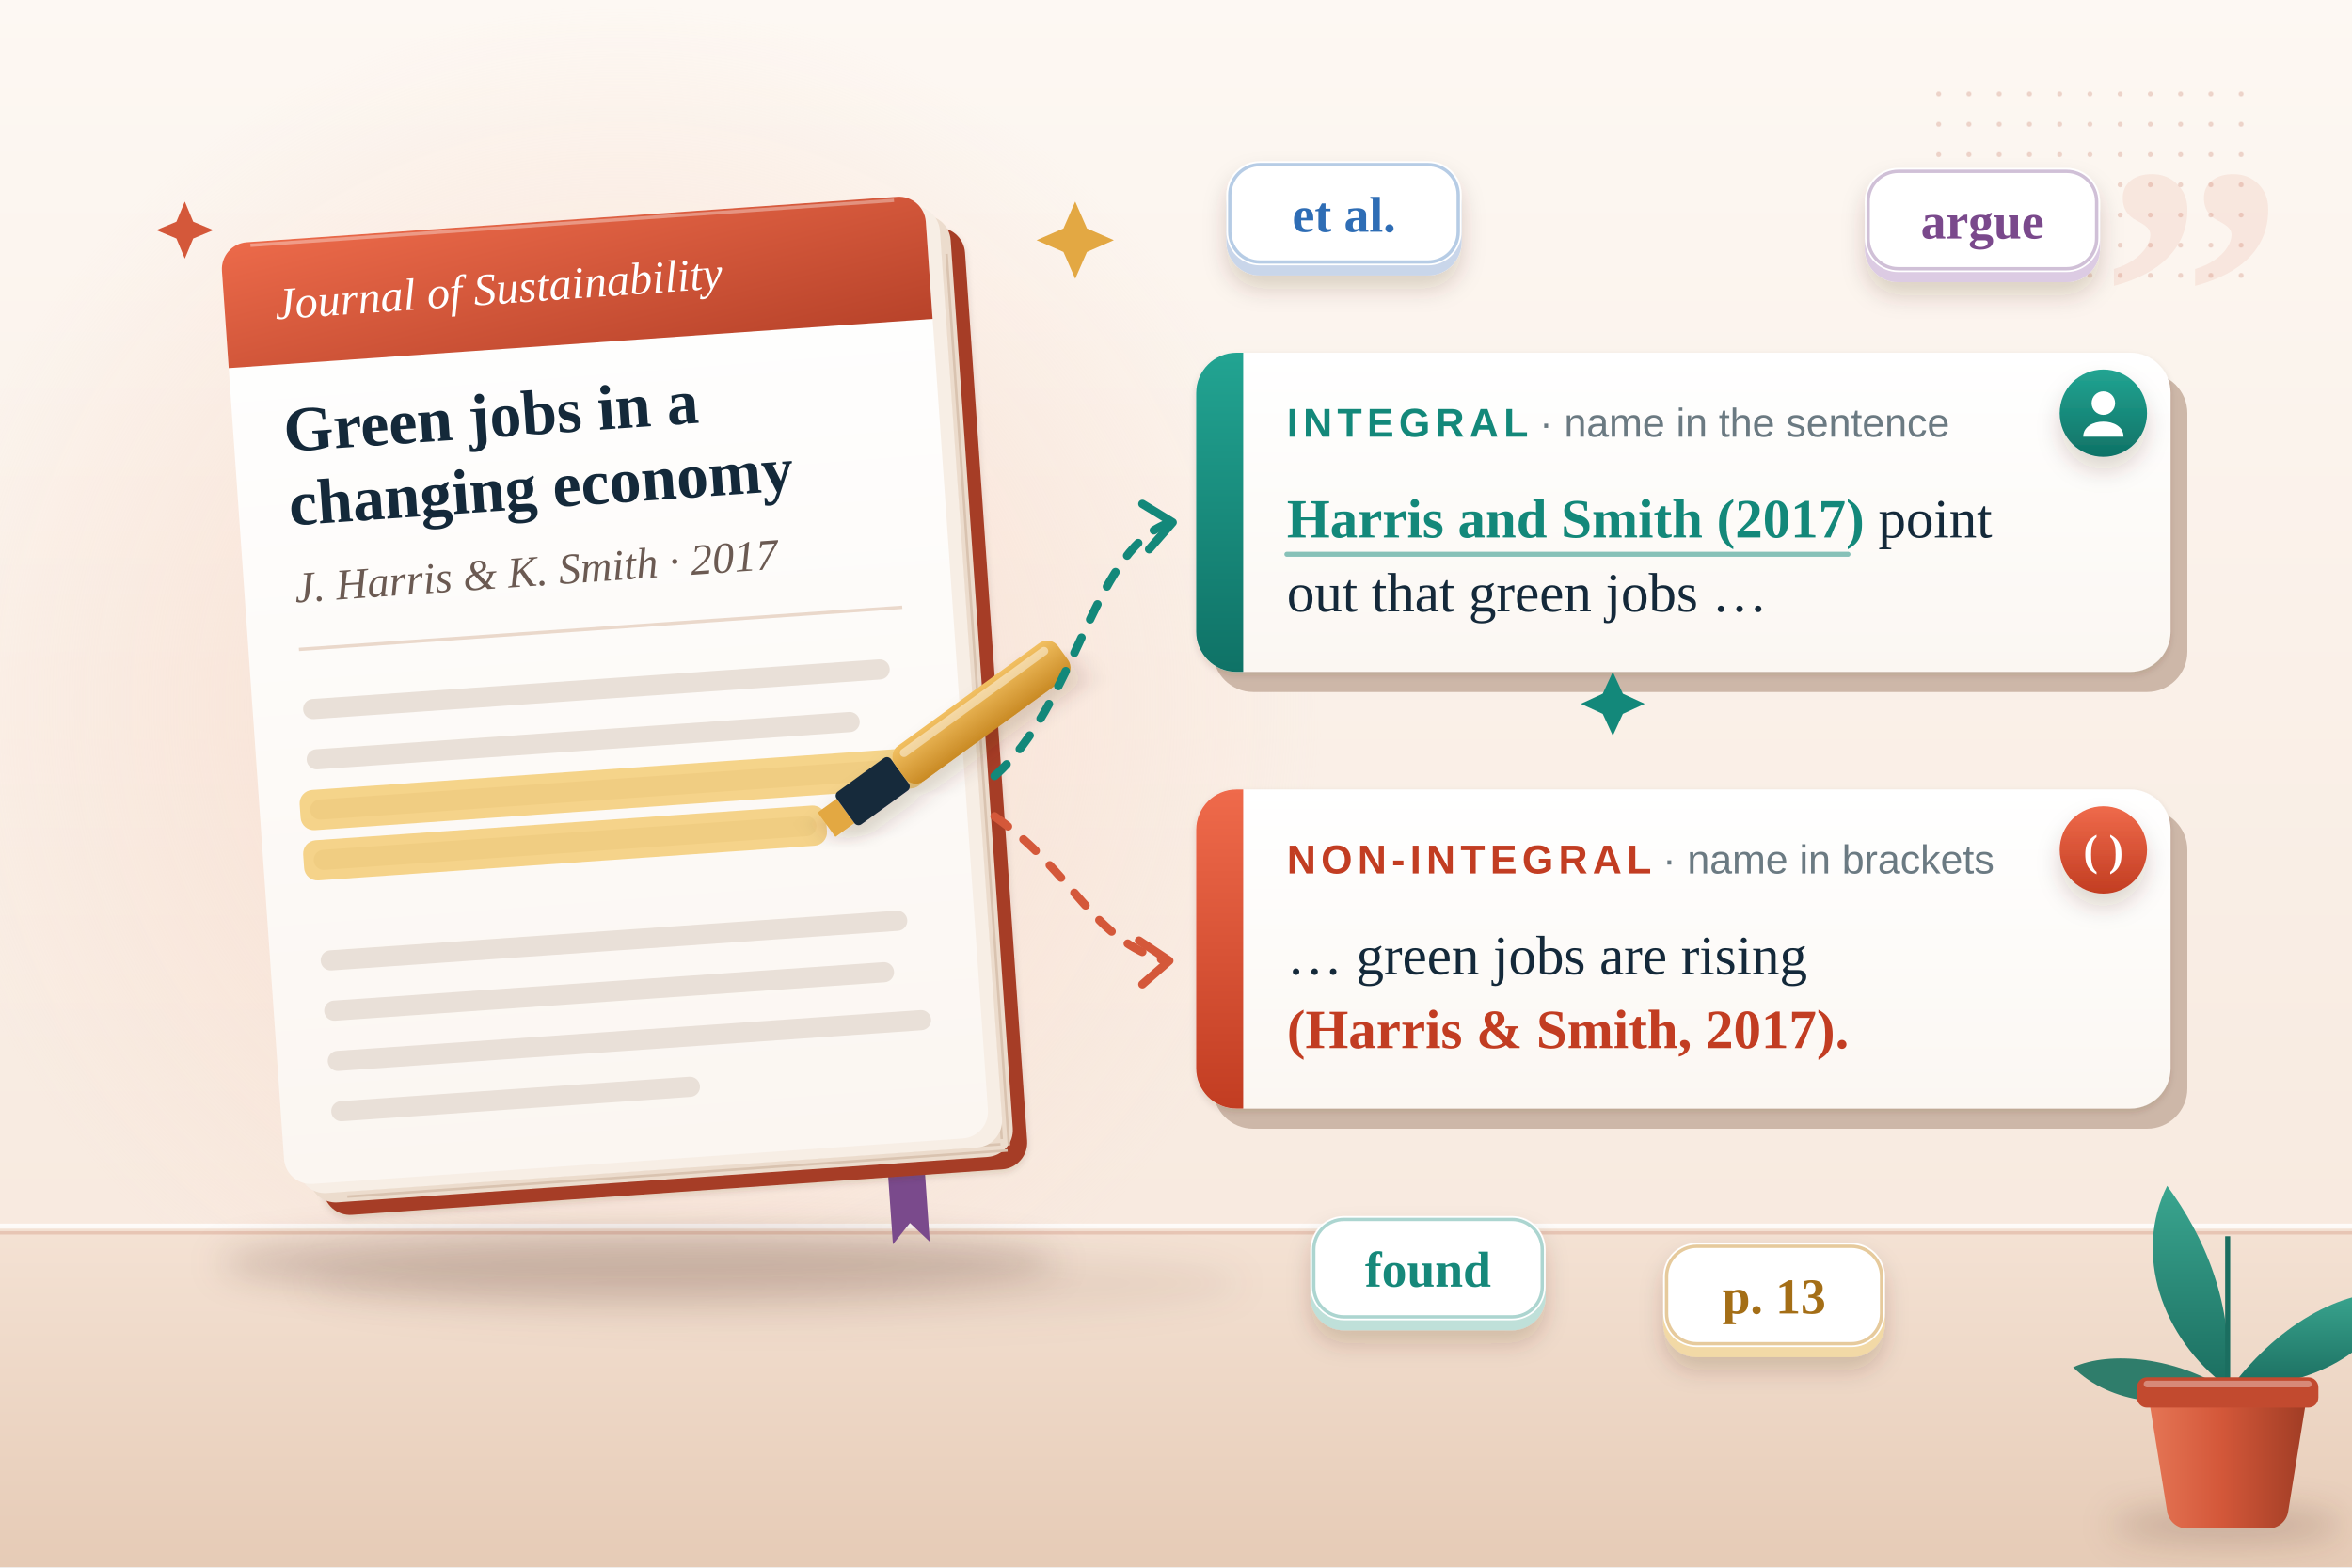
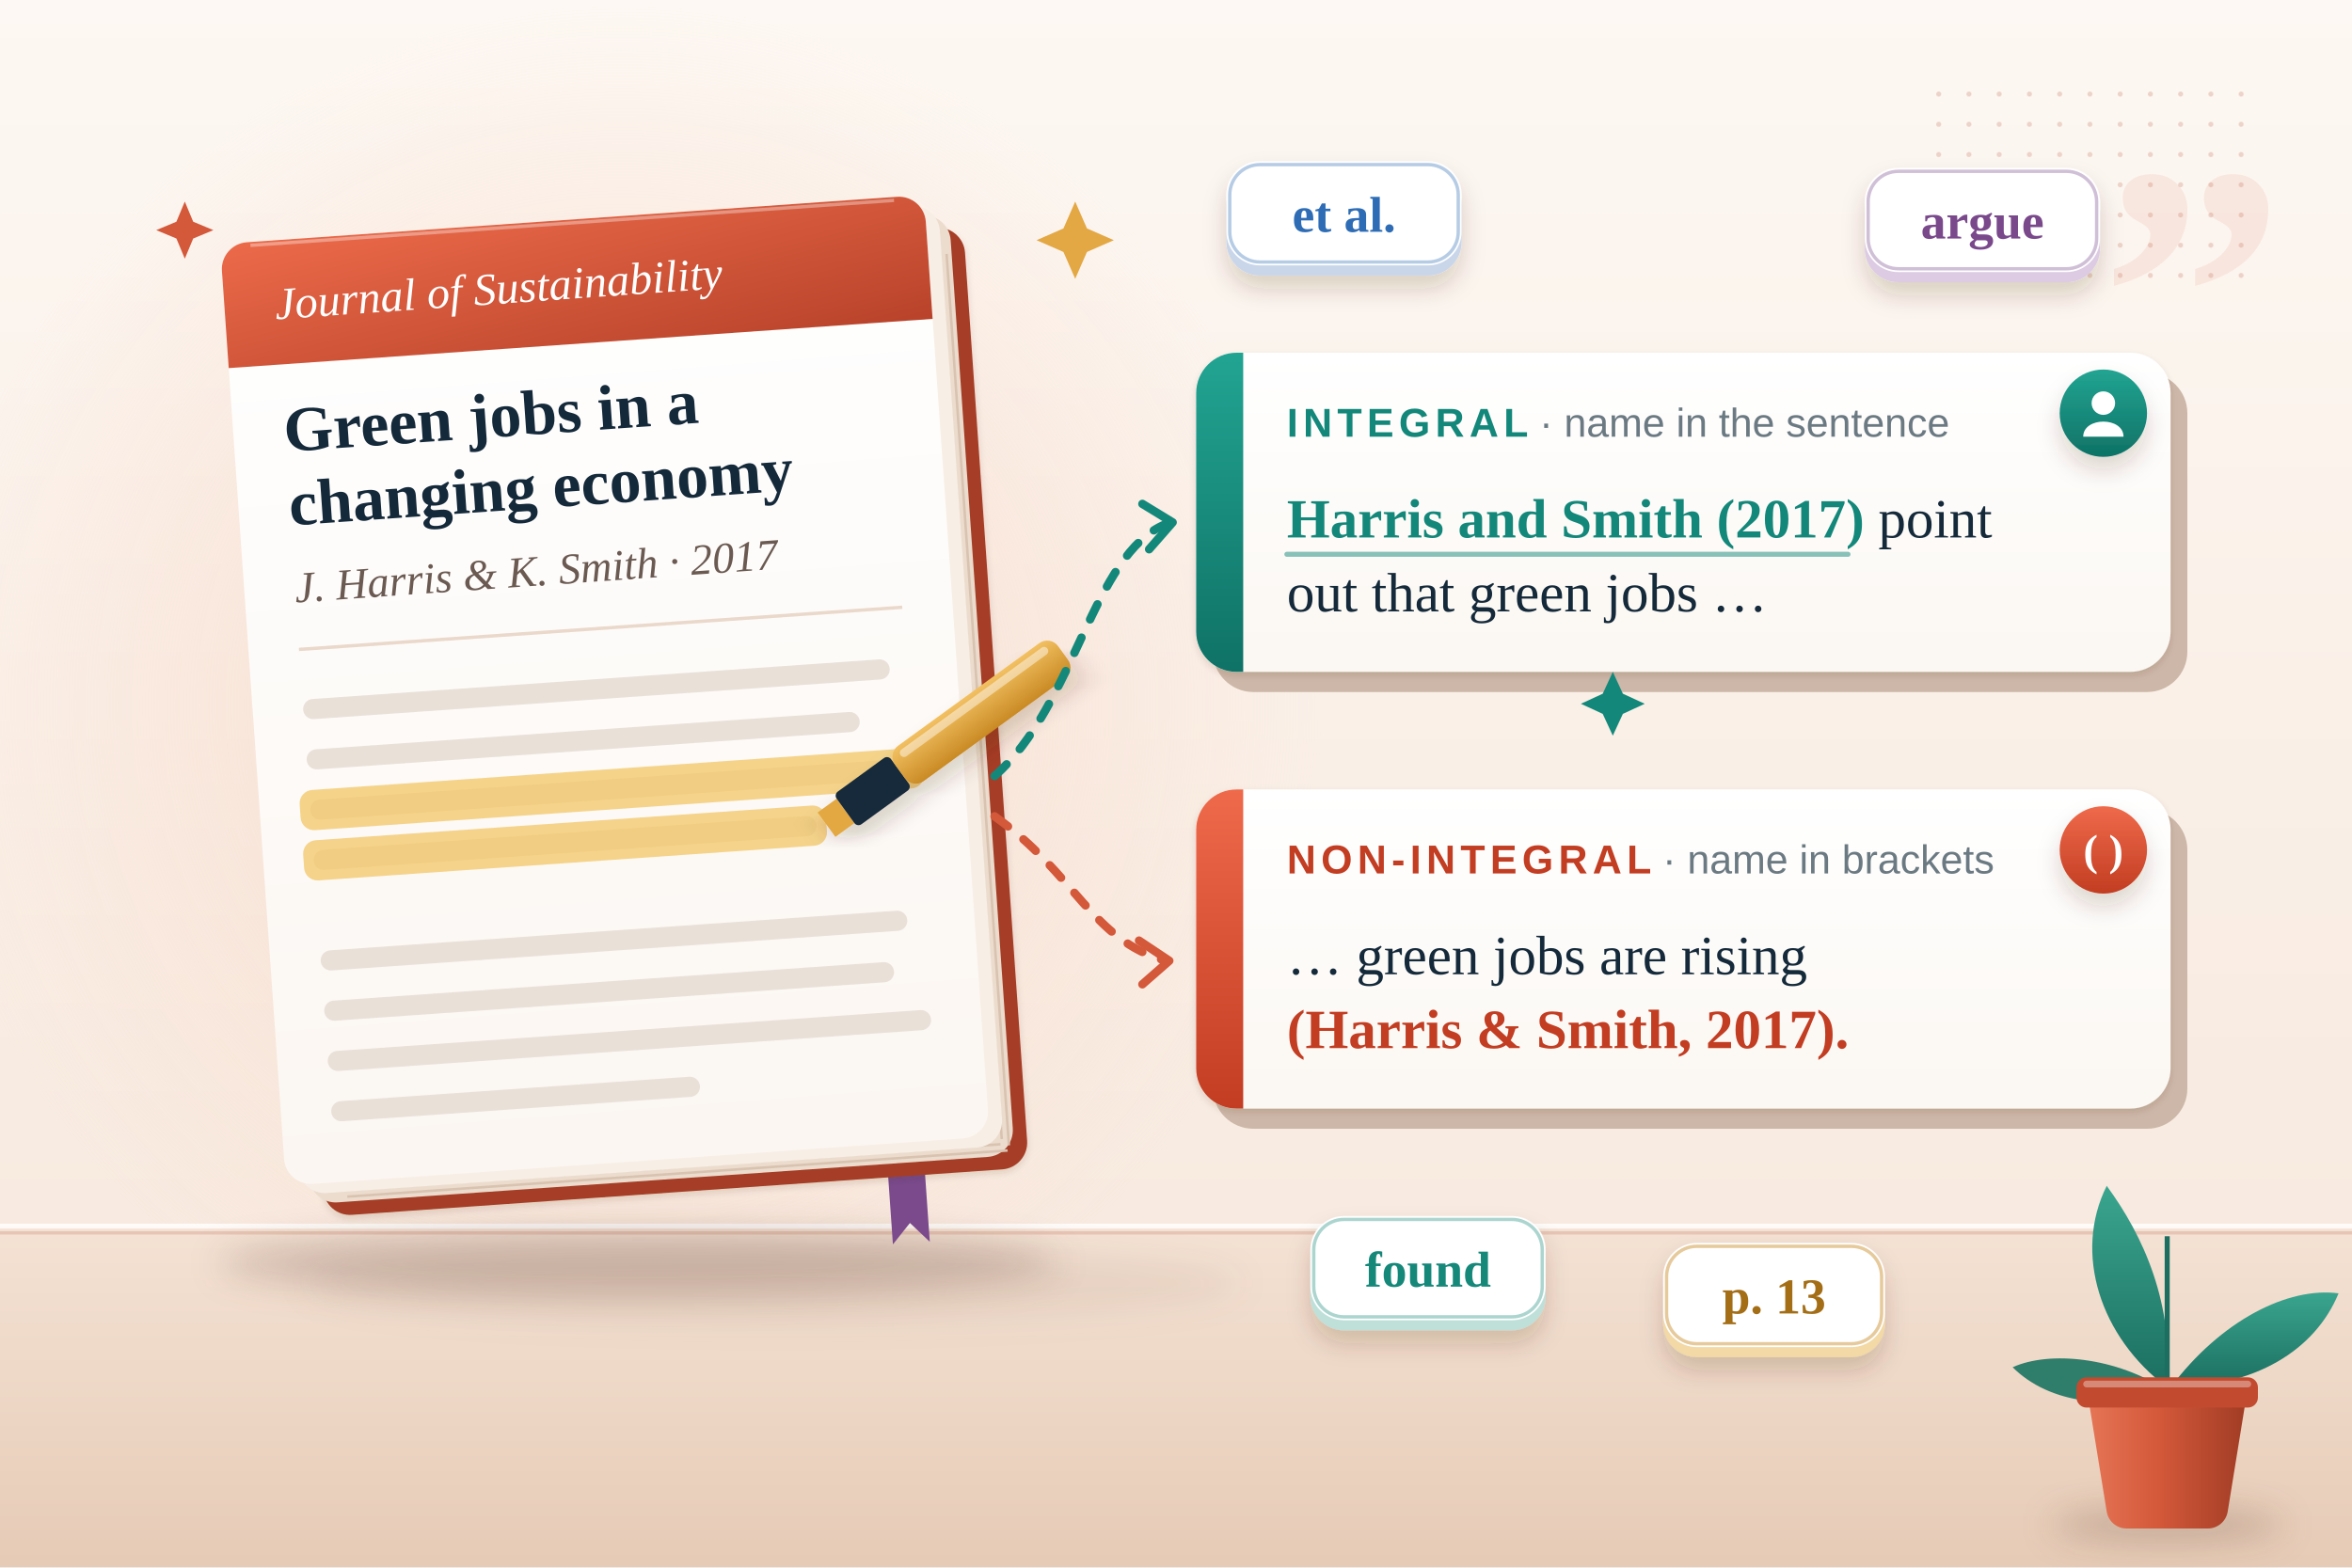
<svg xmlns="http://www.w3.org/2000/svg" viewBox="0 0 1400 933" role="img" aria-labelledby="ha-t">
  <style>
  .ha-fl { animation: ha-fl 6s ease-in-out infinite; } .ha-d2 { animation-delay: -2s; } .ha-d3 { animation-delay: -4s; }
  .ha-tw { animation: ha-tw 3.2s ease-in-out infinite; transform-box: fill-box; transform-origin: center; } .ha-k2 { animation-delay: -1.1s; } .ha-k3 { animation-delay: -2.2s; }
  .ha-hl { animation: ha-hl 5s ease-in-out infinite; transform-box: fill-box; transform-origin: left center; }
  .ha-pen { animation: ha-pen 5s ease-in-out infinite; }
  .ha-fw { stroke-dasharray: 10 12; animation: ha-fw 1.8s linear infinite; }
  .ha-lf { animation: ha-lf 5s ease-in-out infinite; transform-box: fill-box; transform-origin: bottom center; } .ha-l2 { animation-delay: -2.5s; }
  @keyframes ha-fl { 50% { transform: translateY(-11px); } }
  @keyframes ha-tw { 0%, 100% { opacity: .3; transform: scale(.65) rotate(0); } 50% { opacity: 1; transform: scale(1.05) rotate(45deg); } }
  @keyframes ha-hl { 0% { transform: scaleX(0); } 65%, 100% { transform: scaleX(1); } }
  @keyframes ha-pen { 0% { transform: translateX(-240px); } 65%, 100% { transform: translateX(0); } }
  @keyframes ha-fw { to { stroke-dashoffset: -44; } }
  @keyframes ha-lf { 50% { transform: rotate(4deg); } }
  @media (prefers-reduced-motion: reduce) { * { animation: none !important; } }
</style>
  <defs>
    <linearGradient id="ha-bg" x1="0" y1="0" x2="0" y2="1">
      <stop offset="0" stop-color="#fdf8f3" />
      <stop offset="1" stop-color="#f6e6da" />
    </linearGradient>
    <radialGradient id="ha-glow" cx=".5" cy=".5" r=".5">
      <stop offset="0" stop-color="#f8dccd" />
      <stop offset="1" stop-color="#f8dccd" stop-opacity="0" />
    </radialGradient>
    <linearGradient id="ha-desk" x1="0" y1="0" x2="0" y2="1">
      <stop offset="0" stop-color="#f4e2d4" />
      <stop offset="1" stop-color="#e6cbb6" />
    </linearGradient>
    <linearGradient id="ha-band" x1="0" y1="0" x2="1" y2="1">
      <stop offset="0" stop-color="#ec6a4a" />
      <stop offset="1" stop-color="#b8432a" />
    </linearGradient>
    <linearGradient id="ha-page" x1="0" y1="0" x2="0" y2="1">
      <stop offset="0" stop-color="#fff" />
      <stop offset="1" stop-color="#fbf6f1" />
    </linearGradient>
    <linearGradient id="ha-card" x1="0" y1="0" x2="0" y2="1">
      <stop offset="0" stop-color="#fff" />
      <stop offset="1" stop-color="#fbf7f2" />
    </linearGradient>
    <linearGradient id="ha-teal" x1="0" y1="0" x2="0" y2="1">
      <stop offset="0" stop-color="#22a492" />
      <stop offset="1" stop-color="#0f7266" />
    </linearGradient>
    <linearGradient id="ha-coral" x1="0" y1="0" x2="0" y2="1">
      <stop offset="0" stop-color="#ef6a4b" />
      <stop offset="1" stop-color="#c23d22" />
    </linearGradient>
    <linearGradient id="ha-mk" x1="0" y1="0" x2="0" y2="1">
      <stop offset="0" stop-color="#f2c062" />
      <stop offset="1" stop-color="#c98a24" />
    </linearGradient>
    <linearGradient id="ha-pot" x1="0" y1="0" x2="1" y2="0">
      <stop offset="0" stop-color="#e57656" />
      <stop offset=".45" stop-color="#d4583a" />
      <stop offset="1" stop-color="#9f3c24" />
    </linearGradient>
    <linearGradient id="ha-leaf" x1="0" y1="0" x2="0" y2="1">
      <stop offset="0" stop-color="#3aa58f" />
      <stop offset="1" stop-color="#1b6e60" />
    </linearGradient>
    <filter id="ha-s" x="-20%" y="-20%" width="140%" height="150%">
      <feDropShadow dx="0" dy="16" stdDeviation="15" flood-color="#4a2416" flood-opacity=".17" />
      <feDropShadow dx="0" dy="2" stdDeviation="2" flood-color="#4a2416" flood-opacity=".14" />
    </filter>
    <filter id="ha-ls" x="-30%" y="-40%" width="160%" height="190%">
      <feDropShadow dx="0" dy="8" stdDeviation="7" flood-color="#4a2416" flood-opacity=".18" />
    </filter>
    <filter id="ha-bl" x="-50%" y="-200%" width="200%" height="500%">
      <feGaussianBlur stdDeviation="10" />
    </filter>
    <pattern id="ha-dt" width="18" height="18" patternUnits="userSpaceOnUse">
      <circle cx="2" cy="2" r="1.5" fill="#b0452b" opacity=".2" />
    </pattern>
  </defs>
  <rect width="1400" height="933" fill="url(#ha-bg)" />
  <circle cx="370" cy="420" r="420" fill="url(#ha-glow)" />
  <rect x="1150" y="40" width="200" height="130" fill="url(#ha-dt)" />
  <rect x="40" y="780" width="180" height="110" fill="url(#ha-dt)" />
  <text x="1250" y="250" font-family="Georgia, 'Times New Roman', serif" font-weight="700" font-size="220" fill="#d4583a" opacity=".1">”</text>
  <rect y="730" width="1400" height="203" fill="url(#ha-desk)" />
  <path d="M0 730h1400" stroke="#fff" stroke-opacity=".8" stroke-width="3" />
  <path d="M0 734h1400" stroke="#b0452b" stroke-opacity=".18" stroke-width="2" />
  <ellipse cx="380" cy="752" rx="250" ry="20" fill="#4a2416" opacity=".2" filter="url(#ha-bl)" />
  <ellipse cx="460" cy="764" rx="280" ry="22" fill="#4a2416" opacity=".07" filter="url(#ha-bl)" />
  <g transform="rotate(-4 360 410)">
    <path d="M508 690h22v62l-11-12-11 12z" fill="#7a4a8c" />
    <rect x="172" y="150" width="420" height="562" rx="16" fill="#a63c25" filter="url(#ha-s)" />
    <rect x="164" y="142" width="420" height="562" rx="16" fill="#ecdccd" />
    <g stroke="#d9c3b0" stroke-width="1.5">
      <path d="M577 160v534M581 166v532M573 154v536" />
      <path d="M180 697h396M186 701h394" />
    </g>
    <rect x="158" y="136" width="420" height="562" rx="16" fill="#f7eee5" />
    <rect x="150" y="130" width="420" height="562" rx="16" fill="url(#ha-page)" />
    <path d="M150 146a16 16 0 0 1 16-16h388a16 16 0 0 1 16 16v58h-420z" fill="url(#ha-band)" />
    <path d="M168 132h384" stroke="#fff" stroke-opacity=".35" stroke-width="2" />
    <text x="180" y="177" font-family="Georgia, 'Times New Roman', serif" font-style="italic" font-size="27" fill="#fff">Journal of Sustainability</text>
    <text x="180" y="256" font-family="Georgia, 'Times New Roman', serif" font-weight="700" font-size="38" fill="#14293a">Green jobs in a</text>
    <text x="180" y="300" font-family="Georgia, 'Times New Roman', serif" font-weight="700" font-size="38" fill="#14293a">changing economy</text>
    <text x="180" y="346" font-family="Georgia, 'Times New Roman', serif" font-style="italic" font-size="26" fill="#6b5a52">J. Harris &amp; K. Smith · 2017</text>
    <path d="M180 374h360" stroke="#ead8cb" stroke-width="2" />
    <g fill="#e9e0d8">
      <rect x="180" y="404" width="350" height="12" rx="6" />
      <rect x="180" y="434" width="330" height="12" rx="6" />
      <rect x="180" y="464" width="360" height="12" rx="6" />
      <rect x="180" y="494" width="300" height="12" rx="6" />
      <rect x="180" y="554" width="350" height="12" rx="6" />
      <rect x="180" y="584" width="340" height="12" rx="6" />
      <rect x="180" y="614" width="360" height="12" rx="6" />
      <rect x="180" y="644" width="220" height="12" rx="6" />
    </g>
    <rect x="174" y="458" width="372" height="24" rx="8" fill="#f3c766" opacity=".75" />
    <rect class="ha-hl" x="174" y="488" width="312" height="24" rx="8" fill="#f3c766" opacity=".75" />
    <g class="ha-pen">
      <g transform="translate(486 500) rotate(-32)" filter="url(#ha-ls)">
        <path d="M0 -9h14v18h-14z" fill="#e3a843" />
        <rect x="14" y="-12" width="40" height="24" rx="3" fill="#14293a" />
        <rect x="54" y="-13" width="120" height="26" rx="8" fill="url(#ha-mk)" />
        <rect x="60" y="-10" width="108" height="5" rx="2.5" fill="#fff" opacity=".45" />
      </g>
    </g>
  </g>
  <path class="ha-fw" d="M592 462C640 420 650 330 694 312" stroke="#13887a" stroke-width="5" fill="none" stroke-linecap="round" />
  <path d="M680 300l18 11-14 16" stroke="#13887a" stroke-width="5" fill="none" stroke-linecap="round" stroke-linejoin="round" />
  <path class="ha-fw" d="M592 486C640 520 650 560 694 572" stroke="#d4583a" stroke-width="5" fill="none" stroke-linecap="round" />
  <path d="M678 560l18 12-16 14" stroke="#d4583a" stroke-width="5" fill="none" stroke-linecap="round" stroke-linejoin="round" />
  <g class="ha-fl">
    <g transform="translate(712 210)">
      <rect x="10" y="12" width="580" height="190" rx="24" fill="#cdb7a8" />
      <rect width="580" height="190" rx="24" fill="url(#ha-card)" filter="url(#ha-s)" />
      <path d="M0 24a24 24 0 0 1 24-24h4v190h-4a24 24 0 0 1-24-24z" fill="url(#ha-teal)" />
      <text x="54" y="50" font-family="'Helvetica Neue', Arial, sans-serif" font-size="24" fill="#6b7a82">
        <tspan font-weight="800" letter-spacing="3" fill="#13887a">INTEGRAL</tspan> · name in the sentence</text>
      <text x="54" y="110" font-family="Georgia, 'Times New Roman', serif" font-size="33" fill="#14293a">
        <tspan font-weight="700" fill="#13887a">Harris and Smith (2017)</tspan> point</text>
      <text x="54" y="154" font-family="Georgia, 'Times New Roman', serif" font-size="33" fill="#14293a">out that green jobs …</text>
      <path d="M54 120h334" stroke="#13887a" stroke-width="3" stroke-opacity=".5" stroke-linecap="round" />
      <g transform="translate(540 36)" filter="url(#ha-ls)">
        <circle r="26" fill="url(#ha-teal)" />
        <circle cy="-6" r="7" fill="#fff" />
        <path d="M-12 14c0-12 24-12 24 0z" fill="#fff" />
      </g>
    </g>
  </g>
  <g class="ha-fl ha-d2">
    <g transform="translate(712 470)">
      <rect x="10" y="12" width="580" height="190" rx="24" fill="#cdb7a8" />
      <rect width="580" height="190" rx="24" fill="url(#ha-card)" filter="url(#ha-s)" />
      <path d="M0 24a24 24 0 0 1 24-24h4v190h-4a24 24 0 0 1-24-24z" fill="url(#ha-coral)" />
      <text x="54" y="50" font-family="'Helvetica Neue', Arial, sans-serif" font-size="24" fill="#6b7a82">
        <tspan font-weight="800" letter-spacing="3" fill="#c23d22">NON-INTEGRAL</tspan> · name in brackets</text>
      <text x="54" y="110" font-family="Georgia, 'Times New Roman', serif" font-size="33" fill="#14293a">… green jobs are rising</text>
      <text x="54" y="154" font-family="Georgia, 'Times New Roman', serif" font-weight="700" font-size="33" fill="#c23d22">(Harris &amp; Smith, 2017).</text>
      <g transform="translate(540 36)" filter="url(#ha-ls)">
        <circle r="26" fill="url(#ha-coral)" />
        <text y="9" text-anchor="middle" font-family="Georgia, 'Times New Roman', serif" font-weight="700" font-size="26" fill="#fff">( )</text>
      </g>
    </g>
  </g>
  <g font-family="Georgia, 'Times New Roman', serif" font-weight="700" font-size="30" text-anchor="middle">
    <g class="ha-fl ha-d3">
      <g transform="translate(730 96)" filter="url(#ha-ls)">
        <rect y="6" width="140" height="62" rx="20" fill="#c9d6ea" />
        <rect width="140" height="62" rx="20" fill="#fff" />
        <rect x="2" y="2" width="136" height="58" rx="18" fill="none" stroke="#2f6db5" stroke-opacity=".35" stroke-width="2" />
        <text x="70" y="42" fill="#2f6db5">et al.</text>
      </g>
    </g>
    <g class="ha-fl">
      <g transform="translate(1110 100)" filter="url(#ha-ls)">
        <rect y="6" width="140" height="62" rx="20" fill="#dccbe3" />
        <rect width="140" height="62" rx="20" fill="#fff" />
        <rect x="2" y="2" width="136" height="58" rx="18" fill="none" stroke="#7a4a8c" stroke-opacity=".35" stroke-width="2" />
        <text x="70" y="42" fill="#7a4a8c">argue</text>
      </g>
    </g>
    <g class="ha-fl ha-d2">
      <g transform="translate(780 724)" filter="url(#ha-ls)">
        <rect y="6" width="140" height="62" rx="20" fill="#bfe0d9" />
        <rect width="140" height="62" rx="20" fill="#fff" />
        <rect x="2" y="2" width="136" height="58" rx="18" fill="none" stroke="#13887a" stroke-opacity=".35" stroke-width="2" />
        <text x="70" y="42" fill="#13887a">found</text>
      </g>
    </g>
    <g class="ha-fl ha-d3">
      <g transform="translate(990 740)" filter="url(#ha-ls)">
        <rect y="6" width="132" height="62" rx="20" fill="#f2d9a6" />
        <rect width="132" height="62" rx="20" fill="#fff" />
        <rect x="2" y="2" width="128" height="58" rx="18" fill="none" stroke="#c98a24" stroke-opacity=".45" stroke-width="2" />
        <text x="66" y="42" fill="#a46e17">p. 13</text>
      </g>
    </g>
  </g>
-   <g transform="translate(36 56)">
+   <g transform="translate(0 56)">
    <ellipse cx="1290" cy="852" rx="70" ry="10" fill="#4a2416" opacity=".22" filter="url(#ha-bl)" />
    <g class="ha-lf">
      <path d="M1290 770c-40-30-56-80-36-120c22 30 40 70 36 120z" fill="url(#ha-leaf)" />
    </g>
    <g class="ha-lf ha-l2">
      <path d="M1292 770c30-40 70-60 100-56c-14 34-50 56-100 56z" fill="url(#ha-leaf)" />
    </g>
    <path d="M1290 772c-30-20-70-24-92-14c22 22 60 26 92 14z" fill="#2f7d6b" />
    <path d="M1290 770v-90" stroke="#1b6e60" stroke-width="3" fill="none" />
    <path d="M1242 770h96l-12 74a12 12 0 0 1-12 10h-48a12 12 0 0 1-12-10z" fill="url(#ha-pot)" />
    <rect x="1236" y="764" width="108" height="18" rx="6" fill="#c24a2f" />
    <rect x="1240" y="766" width="100" height="4" rx="2" fill="#fff" opacity=".35" />
  </g>
  <g class="ha-tw">
    <path d="M640 120l7 16 16 7-16 7-7 16-7-16-16-7 16-7z" fill="#e3a843" />
  </g>
  <g class="ha-tw ha-k2">
    <path d="M110 120l5 12 12 5-12 5-5 12-5-12-12-5 12-5z" fill="#d4583a" />
  </g>
  <g class="ha-tw ha-k3">
    <path d="M960 400l6 13 13 6-13 6-6 13-6-13-13-6 13-6z" fill="#13887a" />
  </g>
</svg>
